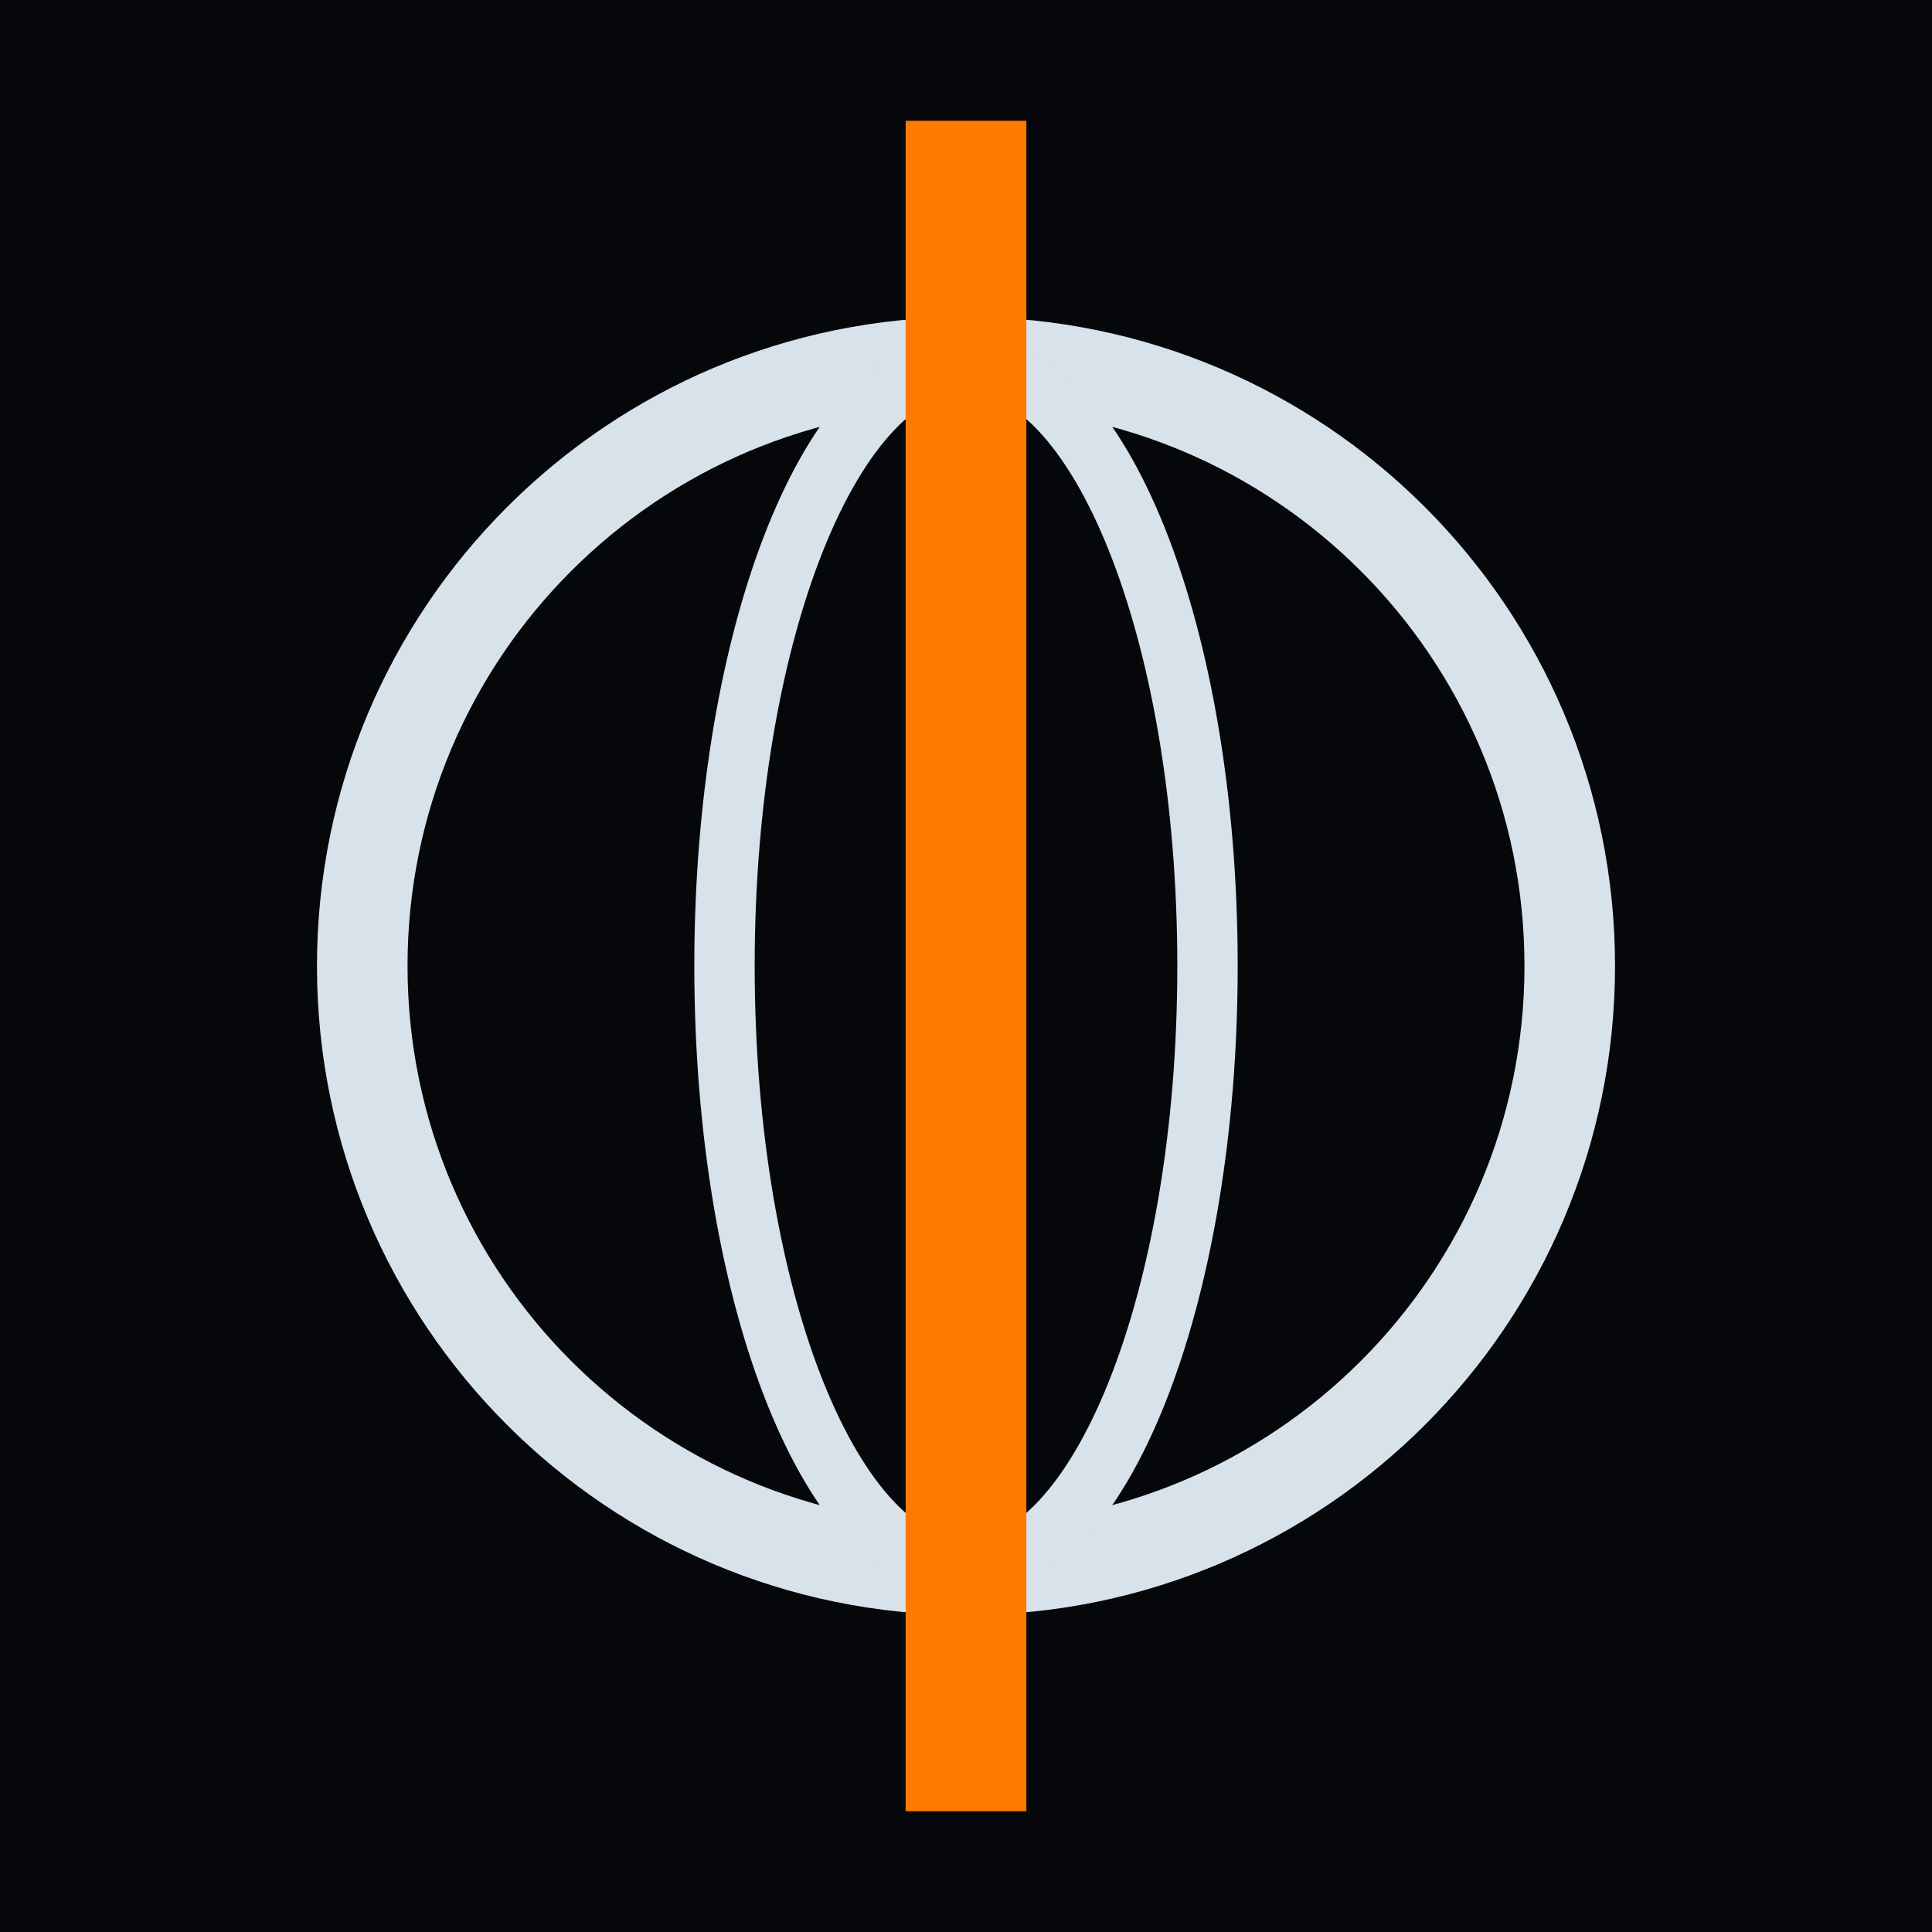
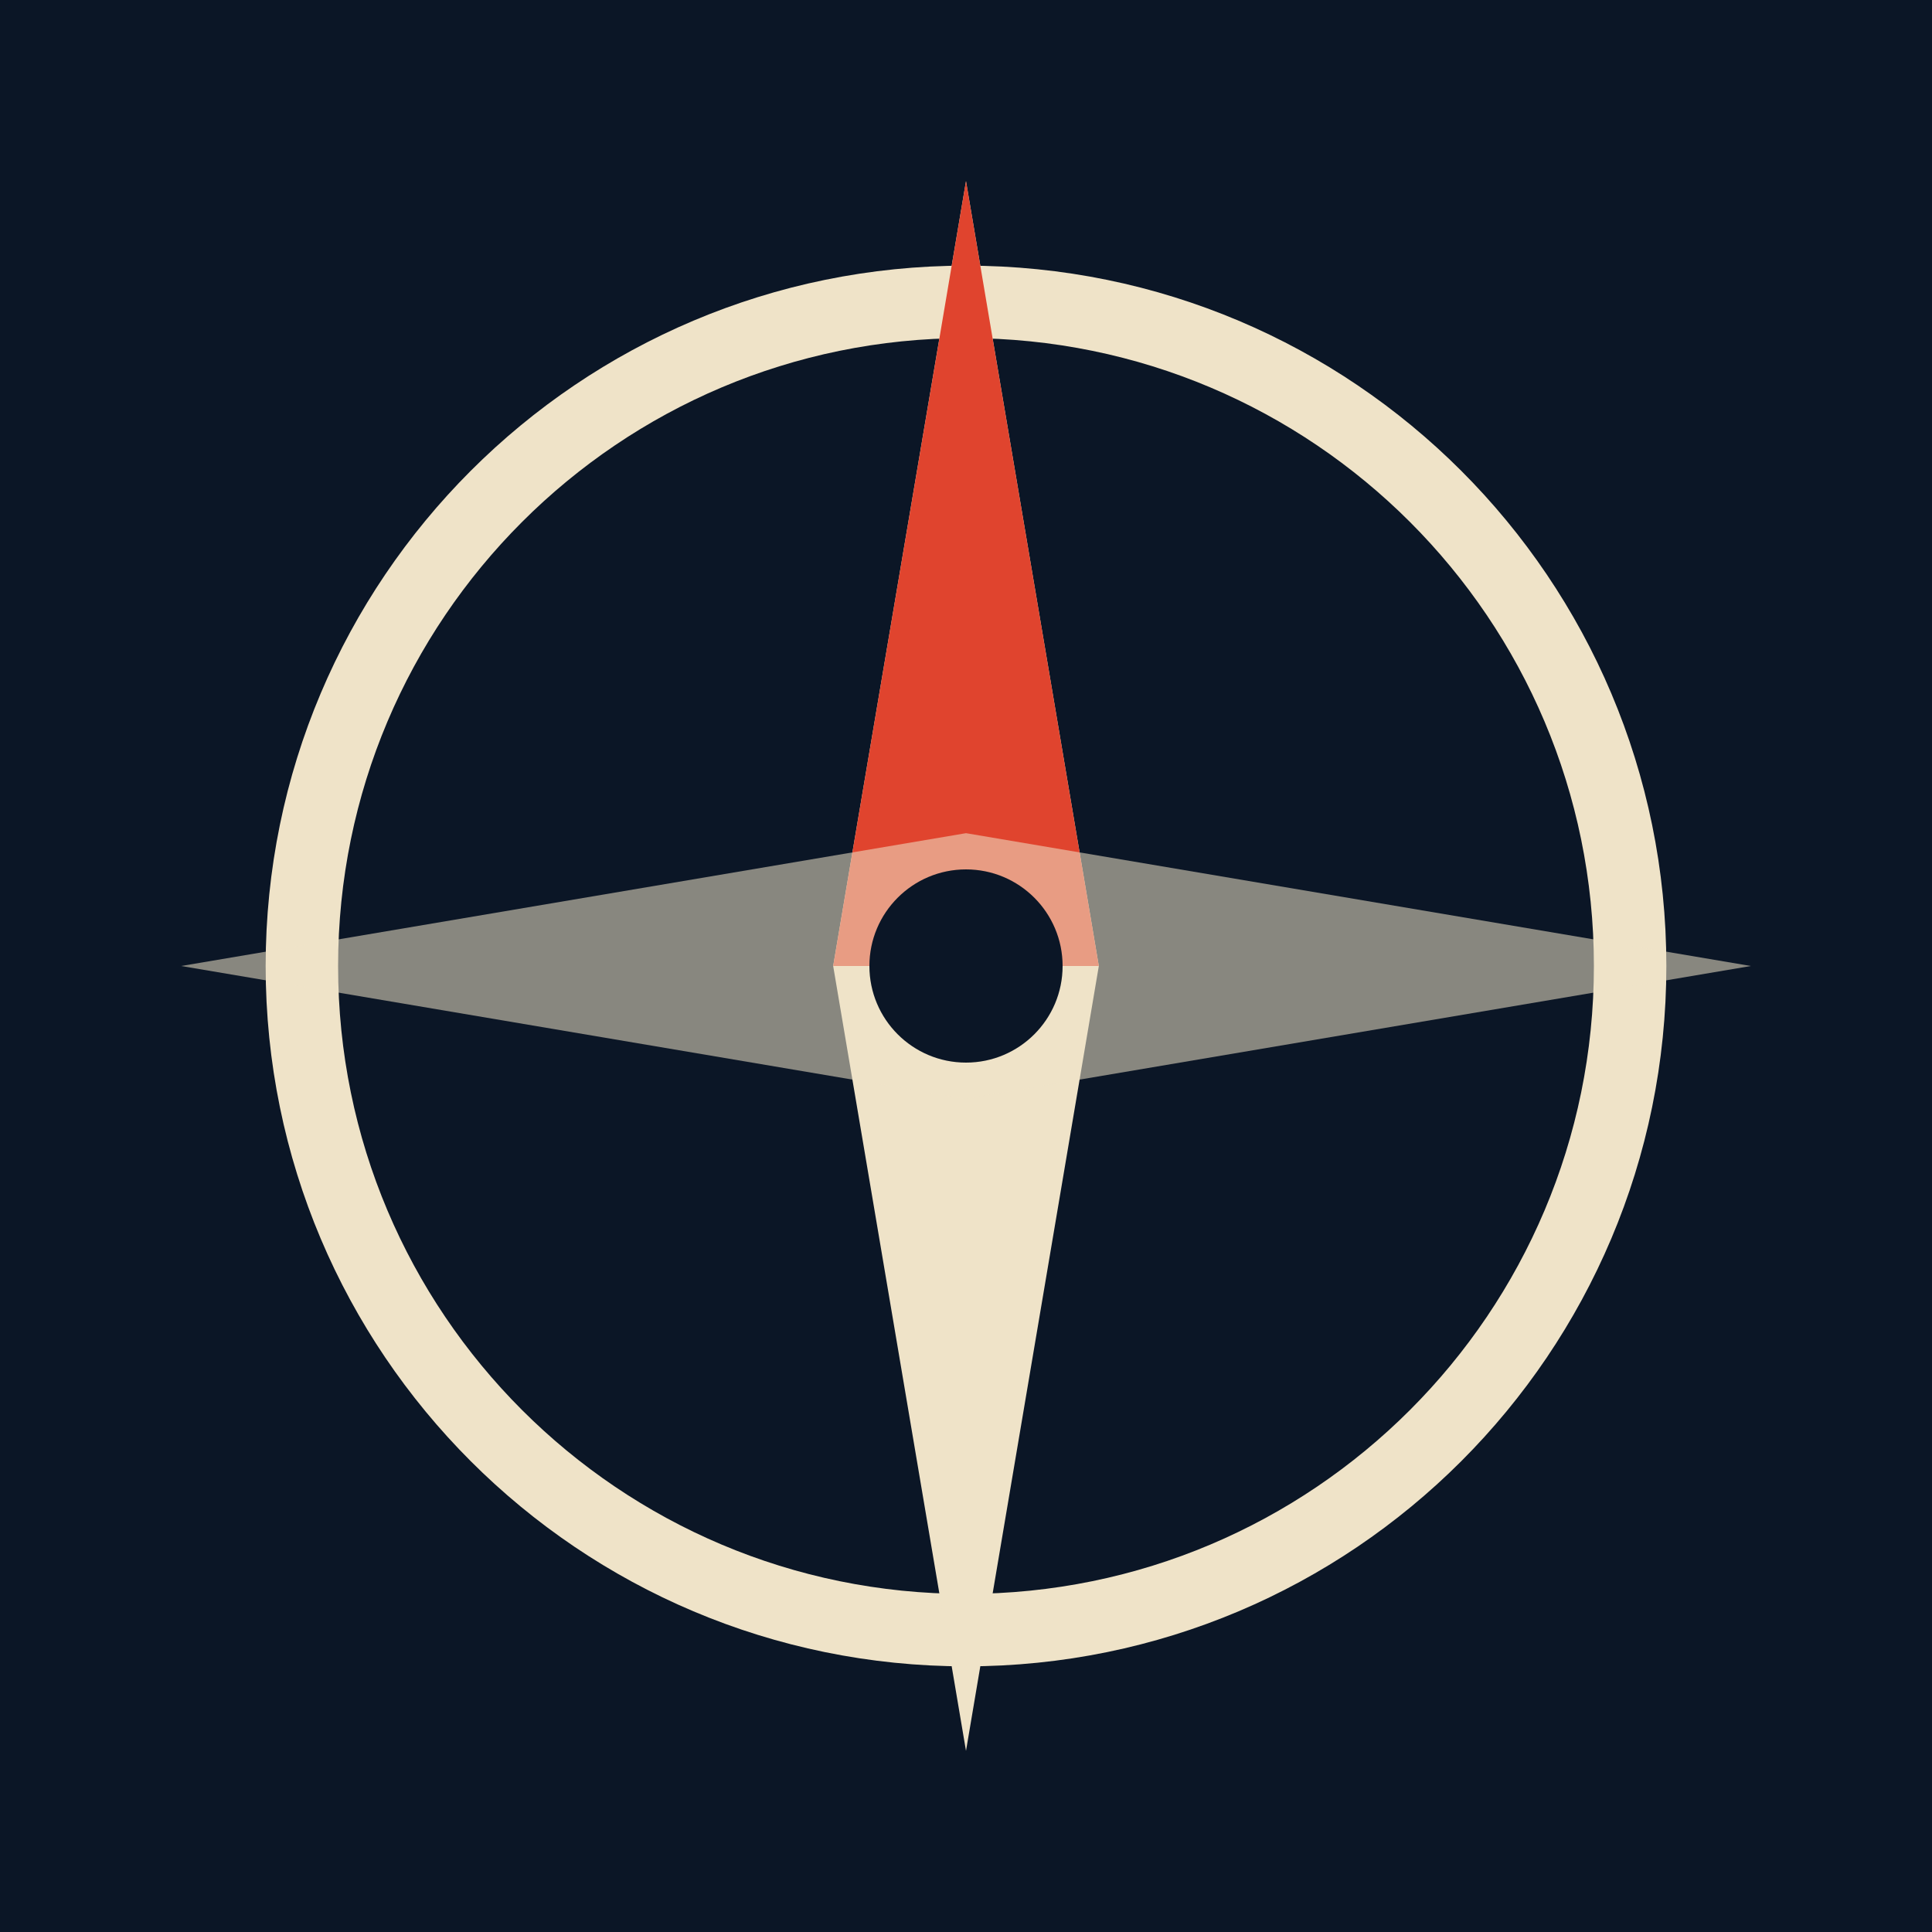
<svg xmlns="http://www.w3.org/2000/svg" viewBox="0 0 32 32">
-   <rect width="32" height="32" fill="#05070A" />
-   <circle cx="16" cy="16" r="10" fill="none" stroke="#D7E2EA" stroke-width="1.5" />
-   <ellipse cx="16" cy="16" rx="4" ry="10" fill="none" stroke="#D7E2EA" stroke-width="1" />
-   <line x1="16" y1="2" x2="16" y2="30" stroke="#FF7A00" stroke-width="2" />
+   <rect width="32" height="32" fill="#0B1626" />
+   <circle cx="16" cy="16" r="11" fill="none" stroke="#EFE3C8" stroke-width="1.2" />
+   <path d="M16 3 L18.2 16 L16 29 L13.8 16 Z" fill="#EFE3C8" />
+   <path d="M16 3 L18.2 16 L13.8 16 Z" fill="#E0442E" />
+   <path d="M3 16 L16 13.8 L29 16 L16 18.2 Z" fill="#EFE3C8" opacity=".55" />
+   <circle cx="16" cy="16" r="1.6" fill="#0B1626" />
</svg>
